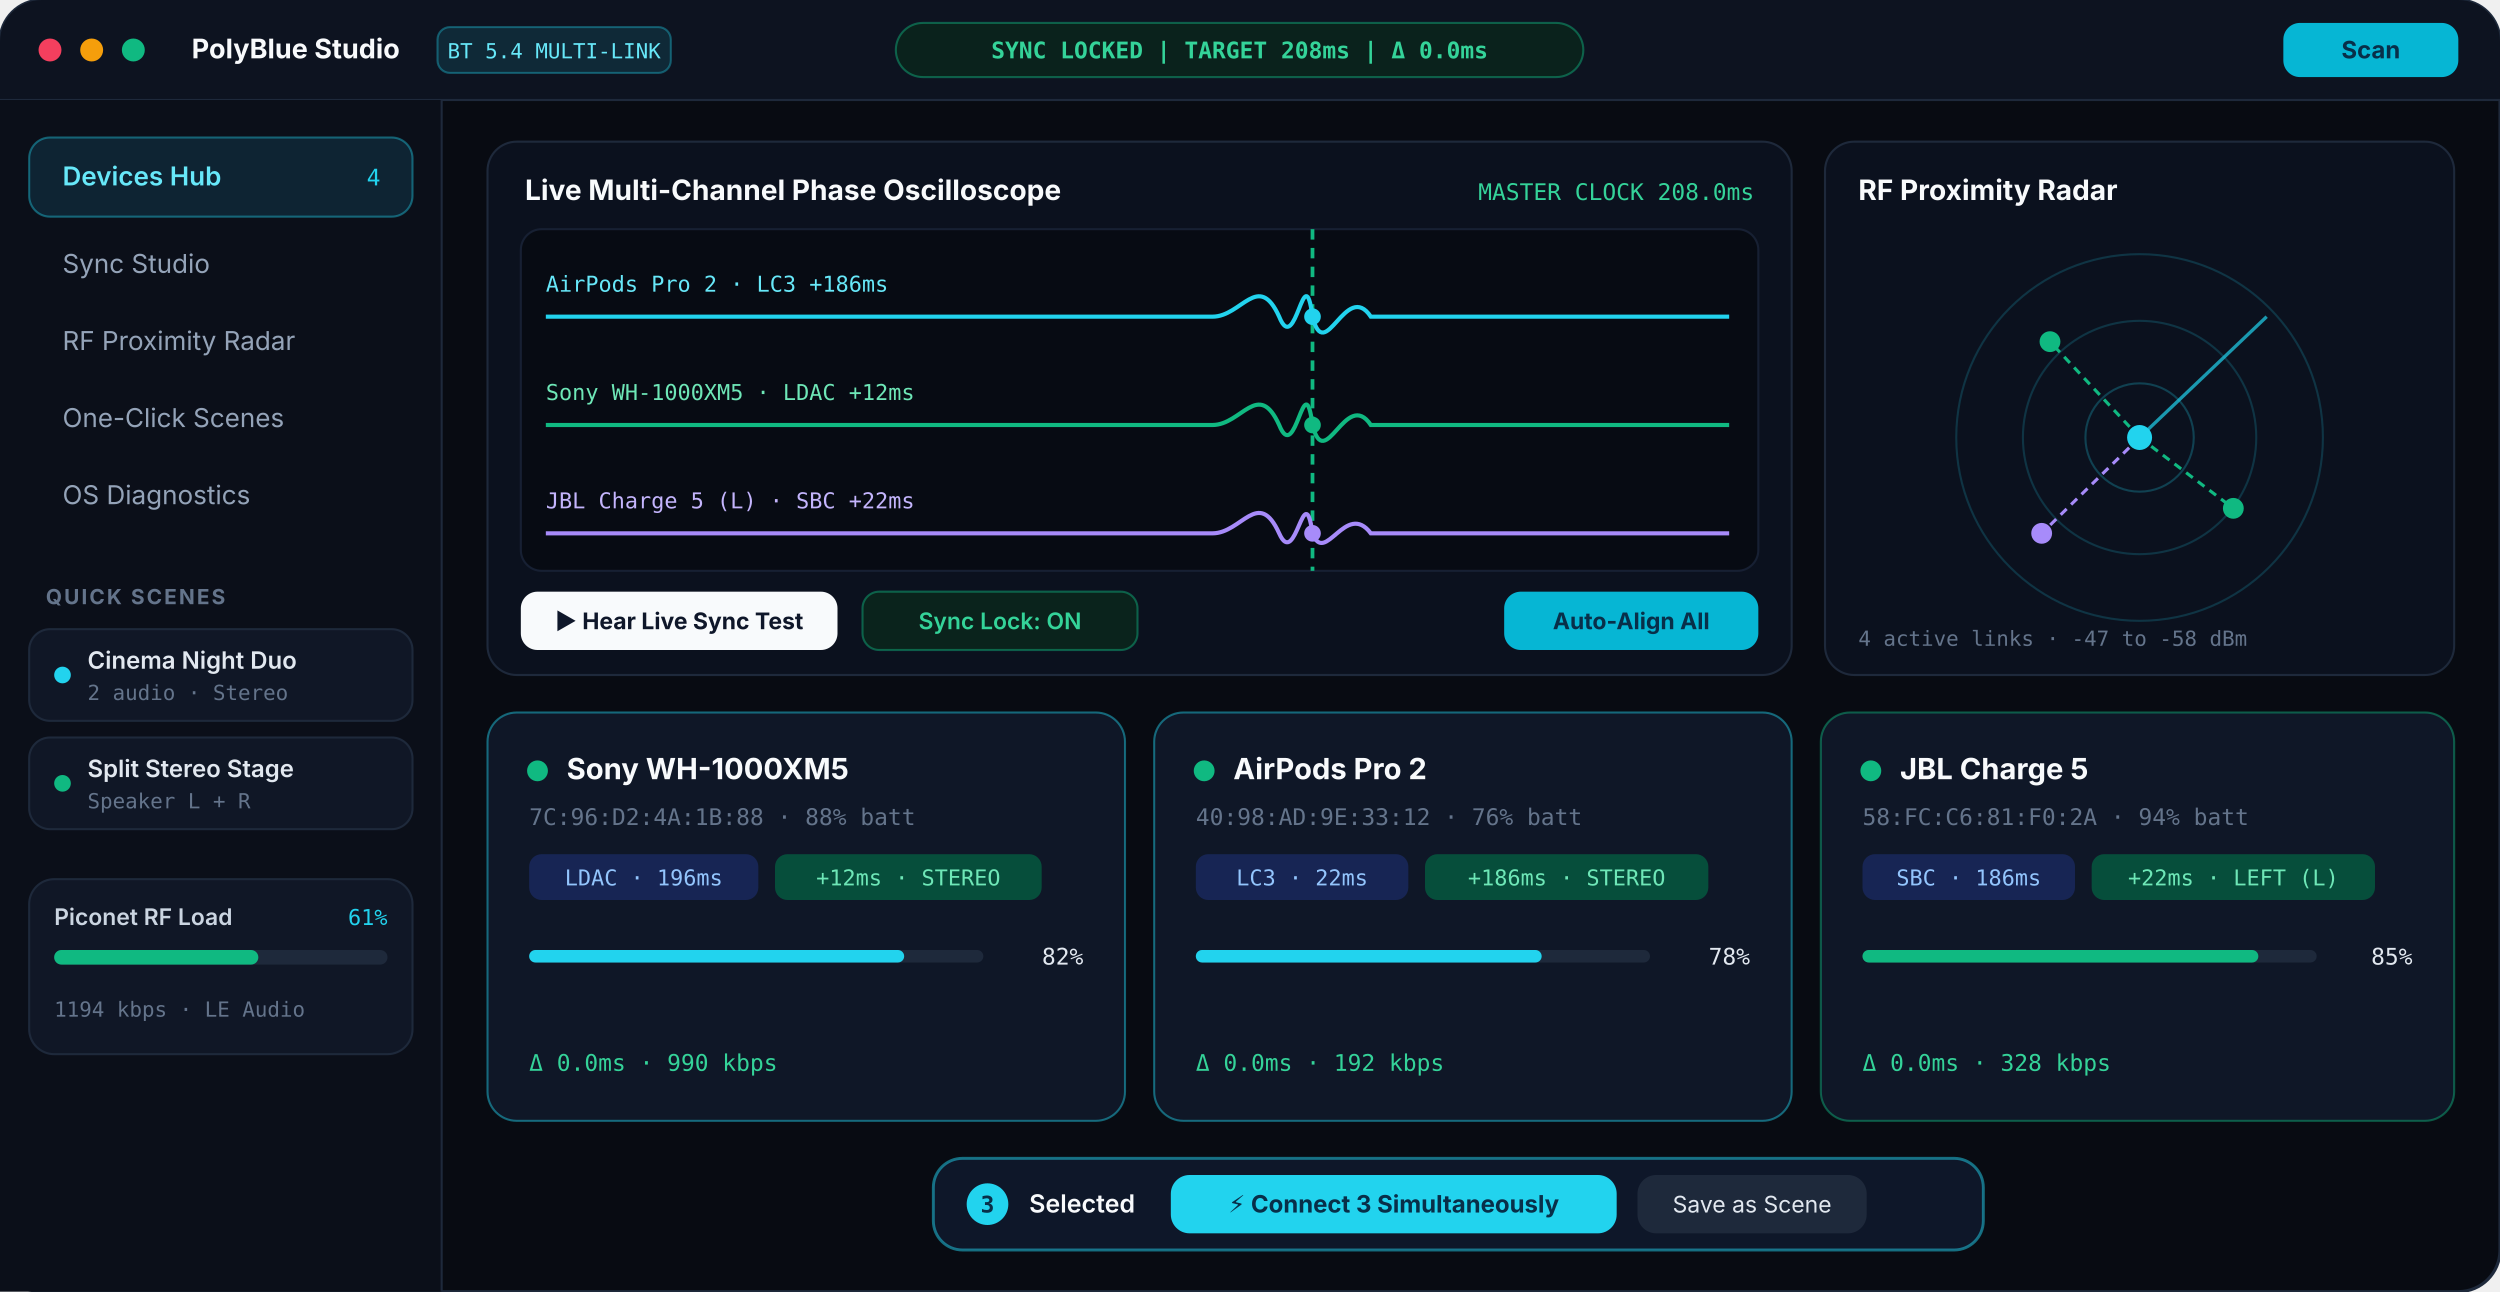
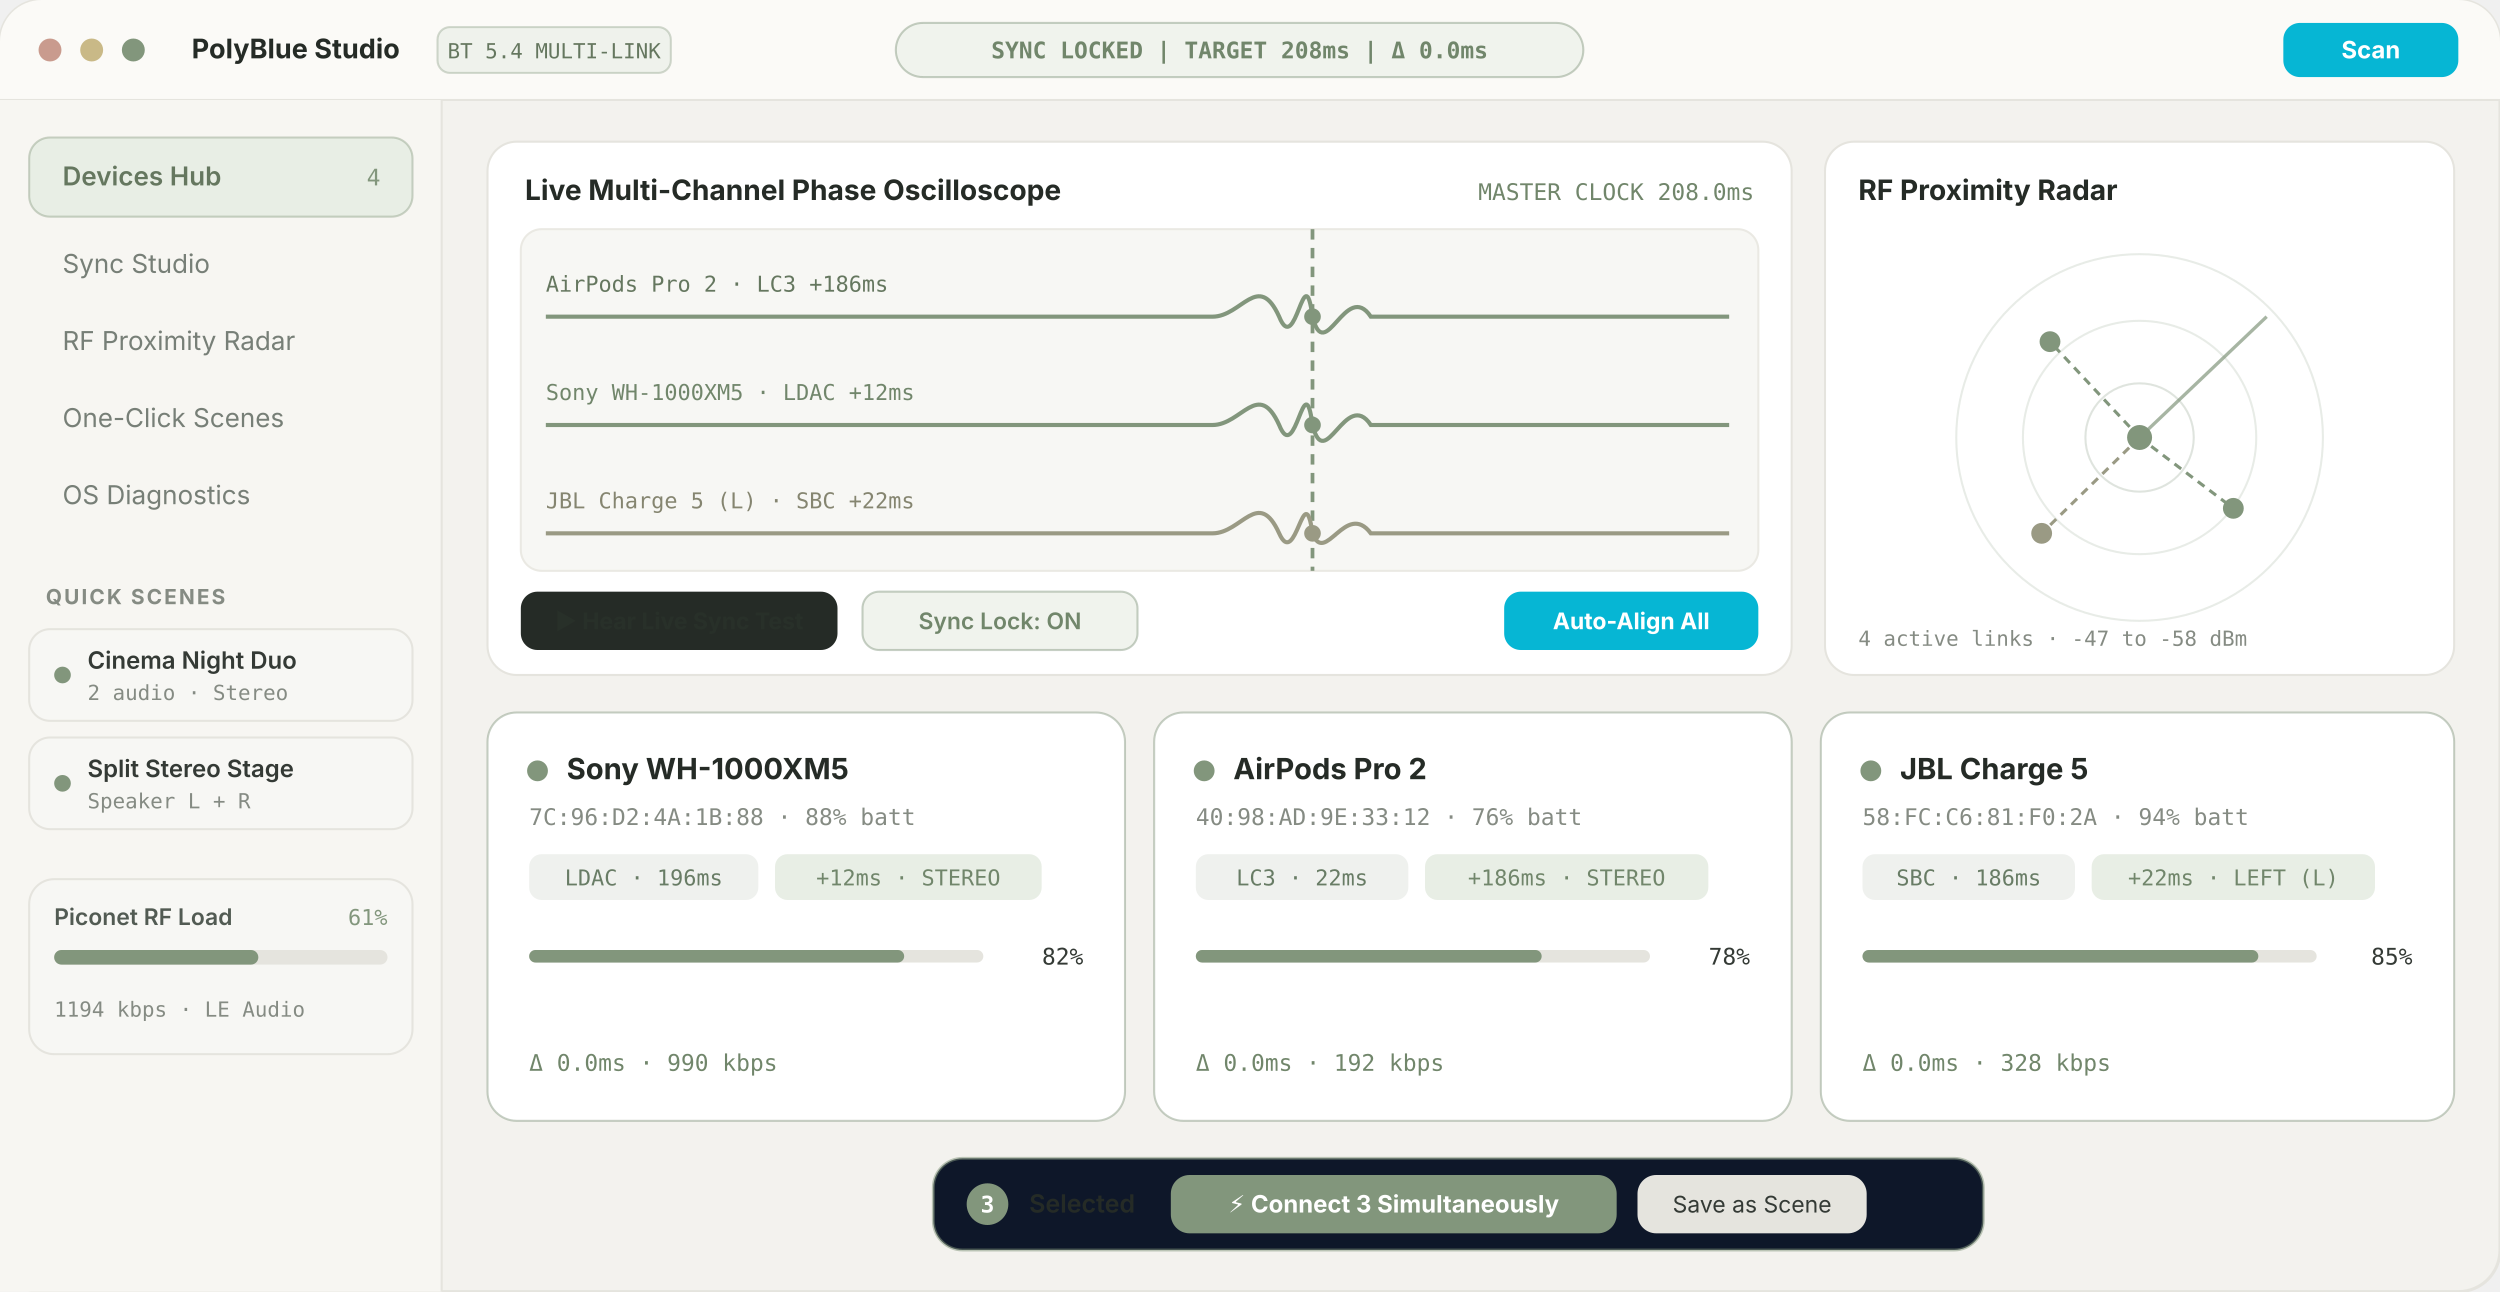
<svg xmlns="http://www.w3.org/2000/svg" viewBox="0 0 1200 620" width="1200" height="620" fill="none">
-   <rect width="1200" height="620" rx="20" fill="#080B12" stroke="#1E293B" stroke-width="1.5" />
-   <rect width="1200" height="48" rx="20" fill="#0D1320" />
-   <rect y="28" width="1200" height="20" fill="#0D1320" />
-   <line x1="0" y1="48" x2="1200" y2="48" stroke="#1E293B" />
-   <circle cx="24" cy="24" r="5.5" fill="#F43F5E" />
-   <circle cx="44" cy="24" r="5.5" fill="#F59E0B" />
-   <circle cx="64" cy="24" r="5.5" fill="#10B981" />
-   <text x="92" y="28" fill="#F8FAFC" font-family="Inter, sans-serif" font-size="13" font-weight="700">PolyBlue Studio</text>
-   <rect x="210" y="13" width="112" height="22" rx="6" fill="#0F2937" stroke="#22D3EE" stroke-opacity="0.35" />
-   <text x="266" y="28" text-anchor="middle" fill="#67E8F9" font-family="ui-monospace, monospace" font-size="10">BT 5.4 MULTI-LINK</text>
-   <rect x="430" y="11" width="330" height="26" rx="13" fill="#0A221C" stroke="#10B981" stroke-opacity="0.45" />
-   <text x="595" y="28" text-anchor="middle" fill="#34D399" font-family="ui-monospace, monospace" font-size="11" font-weight="600">SYNC LOCKED  |  TARGET 208ms  |  Δ 0.0ms</text>
+   <rect width="1200" height="620" rx="20" fill="#F3F2EE" stroke="#E5E4DE" stroke-width="1.5" />
+   <rect width="1200" height="48" rx="20" fill="#FBFAF7" />
+   <rect y="28" width="1200" height="20" fill="#FBFAF7" />
+   <line x1="0" y1="48" x2="1200" y2="48" stroke="#E5E4DE" />
+   <circle cx="24" cy="24" r="5.5" fill="#C99B8E" />
+   <circle cx="44" cy="24" r="5.5" fill="#C9B987" />
+   <circle cx="64" cy="24" r="5.5" fill="#82967C" />
+   <text x="92" y="28" fill="#252B26" font-family="Inter, sans-serif" font-size="13" font-weight="700">PolyBlue Studio</text>
+   <rect x="210" y="13" width="112" height="22" rx="6" fill="#EFF2EC" stroke="#82967C" stroke-opacity="0.35" />
+   <text x="266" y="28" text-anchor="middle" fill="#65775F" font-family="ui-monospace, monospace" font-size="10">BT 5.4 MULTI-LINK</text>
+   <rect x="430" y="11" width="330" height="26" rx="13" fill="#F0F3ED" stroke="#82967C" stroke-opacity="0.45" />
+   <text x="595" y="28" text-anchor="middle" fill="#71866B" font-family="ui-monospace, monospace" font-size="11" font-weight="600">SYNC LOCKED  |  TARGET 208ms  |  Δ 0.0ms</text>
  <rect x="1096" y="11" width="84" height="26" rx="8" fill="#06B6D4" />
-   <text x="1138" y="28" text-anchor="middle" fill="#082F49" font-family="Inter, sans-serif" font-size="11.5" font-weight="700">Scan</text>
-   <rect x="0" y="48" width="212" height="572" fill="#0B0F19" />
-   <line x1="212" y1="48" x2="212" y2="620" stroke="#1E293B" />
+   <text x="1138" y="28" text-anchor="middle" fill="#FFFFFF" font-family="Inter, sans-serif" font-size="11.5" font-weight="700">Scan</text>
+   <rect x="0" y="48" width="212" height="572" fill="#F7F6F2" />
+   <line x1="212" y1="48" x2="212" y2="620" stroke="#E5E4DE" />
  <g transform="translate(14, 66)" font-family="Inter, sans-serif" font-size="12.5">
-     <rect width="184" height="38" rx="10" fill="#0E2433" stroke="#22D3EE" stroke-opacity="0.4" />
-     <text x="16" y="23" fill="#67E8F9" font-weight="600">Devices Hub</text>
-     <text x="162" y="23" fill="#22D3EE" font-family="ui-monospace, monospace" font-size="11">4</text>
-     <text x="16" y="65" fill="#94A3B8">Sync Studio</text>
-     <text x="16" y="102" fill="#94A3B8">RF Proximity Radar</text>
-     <text x="16" y="139" fill="#94A3B8">One-Click Scenes</text>
-     <text x="16" y="176" fill="#94A3B8">OS Diagnostics</text>
-     <text x="8" y="224" fill="#64748B" font-size="10" font-weight="700" letter-spacing="1">QUICK SCENES</text>
-     <rect y="236" width="184" height="44" rx="10" fill="#101726" stroke="#1E293B" />
-     <circle cx="16" cy="258" r="4" fill="#22D3EE" />
-     <text x="28" y="255" fill="#E2E8F0" font-size="11.5" font-weight="600">Cinema Night Duo</text>
-     <text x="28" y="270" fill="#64748B" font-family="ui-monospace, monospace" font-size="10">2 audio · Stereo</text>
-     <rect y="288" width="184" height="44" rx="10" fill="#101726" stroke="#1E293B" />
-     <circle cx="16" cy="310" r="4" fill="#10B981" />
-     <text x="28" y="307" fill="#E2E8F0" font-size="11.5" font-weight="600">Split Stereo Stage</text>
-     <text x="28" y="322" fill="#64748B" font-family="ui-monospace, monospace" font-size="10">Speaker L + R</text>
-     <rect y="356" width="184" height="84" rx="12" fill="#101726" stroke="#1E293B" />
-     <text x="12" y="378" fill="#CBD5E1" font-size="11" font-weight="600">Piconet RF Load</text>
-     <text x="172" y="378" text-anchor="end" fill="#22D3EE" font-family="ui-monospace, monospace" font-size="10.5">61%</text>
-     <rect x="12" y="390" width="160" height="7" rx="3.5" fill="#1E293B" />
-     <rect x="12" y="390" width="98" height="7" rx="3.5" fill="#10B981" />
-     <text x="12" y="422" fill="#64748B" font-family="ui-monospace, monospace" font-size="10">1194 kbps · LE Audio</text>
+     <rect width="184" height="38" rx="10" fill="#E8EEE5" stroke="#82967C" stroke-opacity="0.4" />
+     <text x="16" y="23" fill="#65775F" font-weight="600">Devices Hub</text>
+     <text x="162" y="23" fill="#82967C" font-family="ui-monospace, monospace" font-size="11">4</text>
+     <text x="16" y="65" fill="#777F77">Sync Studio</text>
+     <text x="16" y="102" fill="#777F77">RF Proximity Radar</text>
+     <text x="16" y="139" fill="#777F77">One-Click Scenes</text>
+     <text x="16" y="176" fill="#777F77">OS Diagnostics</text>
+     <text x="8" y="224" fill="#858B83" font-size="10" font-weight="700" letter-spacing="1">QUICK SCENES</text>
+     <rect y="236" width="184" height="44" rx="10" fill="#F7F7F4" stroke="#E5E4DE" />
+     <circle cx="16" cy="258" r="4" fill="#82967C" />
+     <text x="28" y="255" fill="#343A35" font-size="11.5" font-weight="600">Cinema Night Duo</text>
+     <text x="28" y="270" fill="#858B83" font-family="ui-monospace, monospace" font-size="10">2 audio · Stereo</text>
+     <rect y="288" width="184" height="44" rx="10" fill="#F7F7F4" stroke="#E5E4DE" />
+     <circle cx="16" cy="310" r="4" fill="#82967C" />
+     <text x="28" y="307" fill="#343A35" font-size="11.5" font-weight="600">Split Stereo Stage</text>
+     <text x="28" y="322" fill="#858B83" font-family="ui-monospace, monospace" font-size="10">Speaker L + R</text>
+     <rect y="356" width="184" height="84" rx="12" fill="#F7F7F4" stroke="#E5E4DE" />
+     <text x="12" y="378" fill="#525B53" font-size="11" font-weight="600">Piconet RF Load</text>
+     <text x="172" y="378" text-anchor="end" fill="#82967C" font-family="ui-monospace, monospace" font-size="10.5">61%</text>
+     <rect x="12" y="390" width="160" height="7" rx="3.5" fill="#E5E4DE" />
+     <rect x="12" y="390" width="98" height="7" rx="3.5" fill="#82967C" />
+     <text x="12" y="422" fill="#858B83" font-family="ui-monospace, monospace" font-size="10">1194 kbps · LE Audio</text>
  </g>
  <g transform="translate(234, 68)">
-     <rect width="626" height="256" rx="14" fill="#0B111E" stroke="#1E293B" />
-     <text x="18" y="28" fill="#F8FAFC" font-family="Inter, sans-serif" font-size="13.5" font-weight="700">Live Multi-Channel Phase Oscilloscope</text>
-     <text x="608" y="28" text-anchor="end" fill="#34D399" font-family="ui-monospace, monospace" font-size="11">MASTER CLOCK 208.0ms</text>
-     <rect x="16" y="42" width="594" height="164" rx="10" fill="#070B13" stroke="#172033" />
-     <line x1="396" y1="42" x2="396" y2="206" stroke="#10B981" stroke-width="1.8" stroke-dasharray="5 4" />
-     <text x="28" y="72" fill="#67E8F9" font-family="ui-monospace, monospace" font-size="10.5">AirPods Pro 2 · LC3 +186ms</text>
-     <path d="M 28 84 L 348 84 C 362 84, 370 62, 380 84 C 388 104, 392 54, 396 84 C 402 108, 412 66, 424 84 L 596 84" stroke="#22D3EE" stroke-width="2" fill="none" />
-     <circle cx="396" cy="84" r="4" fill="#22D3EE" />
-     <text x="28" y="124" fill="#6EE7B7" font-family="ui-monospace, monospace" font-size="10.5">Sony WH-1000XM5 · LDAC +12ms</text>
-     <path d="M 28 136 L 348 136 C 362 136, 370 114, 380 136 C 388 156, 392 106, 396 136 C 402 160, 412 118, 424 136 L 596 136" stroke="#10B981" stroke-width="2" fill="none" />
-     <circle cx="396" cy="136" r="4" fill="#10B981" />
-     <text x="28" y="176" fill="#C4B5FD" font-family="ui-monospace, monospace" font-size="10.5">JBL Charge 5 (L) · SBC +22ms</text>
-     <path d="M 28 188 L 348 188 C 362 188, 370 166, 380 188 C 388 206, 392 160, 396 188 C 402 204, 412 172, 424 188 L 596 188" stroke="#A78BFA" stroke-width="2" fill="none" />
-     <circle cx="396" cy="188" r="4" fill="#A78BFA" />
-     <rect x="16" y="216" width="152" height="28" rx="8" fill="#F8FAFC" />
-     <text x="92" y="234" text-anchor="middle" fill="#0F172A" font-family="Inter, sans-serif" font-size="11" font-weight="700">▶ Hear Live Sync Test</text>
-     <rect x="180" y="216" width="132" height="28" rx="8" fill="#0A231C" stroke="#10B981" stroke-opacity="0.45" />
-     <text x="246" y="234" text-anchor="middle" fill="#34D399" font-family="Inter, sans-serif" font-size="11" font-weight="600">Sync Lock: ON</text>
+     <rect width="626" height="256" rx="14" fill="#FFFFFF" stroke="#E5E4DE" />
+     <text x="18" y="28" fill="#252B26" font-family="Inter, sans-serif" font-size="13.5" font-weight="700">Live Multi-Channel Phase Oscilloscope</text>
+     <text x="608" y="28" text-anchor="end" fill="#71866B" font-family="ui-monospace, monospace" font-size="11">MASTER CLOCK 208.0ms</text>
+     <rect x="16" y="42" width="594" height="164" rx="10" fill="#F7F7F4" stroke="#EAE9E3" />
+     <line x1="396" y1="42" x2="396" y2="206" stroke="#82967C" stroke-width="1.8" stroke-dasharray="5 4" />
+     <text x="28" y="72" fill="#65775F" font-family="ui-monospace, monospace" font-size="10.5">AirPods Pro 2 · LC3 +186ms</text>
+     <path d="M 28 84 L 348 84 C 362 84, 370 62, 380 84 C 388 104, 392 54, 396 84 C 402 108, 412 66, 424 84 L 596 84" stroke="#82967C" stroke-width="2" fill="none" />
+     <circle cx="396" cy="84" r="4" fill="#82967C" />
+     <text x="28" y="124" fill="#71866B" font-family="ui-monospace, monospace" font-size="10.5">Sony WH-1000XM5 · LDAC +12ms</text>
+     <path d="M 28 136 L 348 136 C 362 136, 370 114, 380 136 C 388 156, 392 106, 396 136 C 402 160, 412 118, 424 136 L 596 136" stroke="#82967C" stroke-width="2" fill="none" />
+     <circle cx="396" cy="136" r="4" fill="#82967C" />
+     <text x="28" y="176" fill="#858570" font-family="ui-monospace, monospace" font-size="10.5">JBL Charge 5 (L) · SBC +22ms</text>
+     <path d="M 28 188 L 348 188 C 362 188, 370 166, 380 188 C 388 206, 392 160, 396 188 C 402 204, 412 172, 424 188 L 596 188" stroke="#9A9A84" stroke-width="2" fill="none" />
+     <circle cx="396" cy="188" r="4" fill="#9A9A84" />
+     <rect x="16" y="216" width="152" height="28" rx="8" fill="#252B26" />
+     <text x="92" y="234" text-anchor="middle" fill="#283029" font-family="Inter, sans-serif" font-size="11" font-weight="700">▶ Hear Live Sync Test</text>
+     <rect x="180" y="216" width="132" height="28" rx="8" fill="#F0F3ED" stroke="#82967C" stroke-opacity="0.45" />
+     <text x="246" y="234" text-anchor="middle" fill="#71866B" font-family="Inter, sans-serif" font-size="11" font-weight="600">Sync Lock: ON</text>
    <rect x="488" y="216" width="122" height="28" rx="8" fill="#06B6D4" />
-     <text x="549" y="234" text-anchor="middle" fill="#082F49" font-family="Inter, sans-serif" font-size="11" font-weight="700">Auto-Align All</text>
+     <text x="549" y="234" text-anchor="middle" fill="#FFFFFF" font-family="Inter, sans-serif" font-size="11" font-weight="700">Auto-Align All</text>
  </g>
  <g transform="translate(876, 68)">
-     <rect width="302" height="256" rx="14" fill="#0B111E" stroke="#1E293B" />
-     <text x="16" y="28" fill="#F8FAFC" font-family="Inter, sans-serif" font-size="13.5" font-weight="700">RF Proximity Radar</text>
-     <circle cx="151" cy="142" r="88" stroke="#22D3EE" stroke-opacity="0.18" />
-     <circle cx="151" cy="142" r="56" stroke="#22D3EE" stroke-opacity="0.18" />
-     <circle cx="151" cy="142" r="26" stroke="#22D3EE" stroke-opacity="0.25" />
-     <line x1="151" y1="142" x2="212" y2="84" stroke="#22D3EE" stroke-opacity="0.7" stroke-width="1.6" />
-     <line x1="151" y1="142" x2="108" y2="96" stroke="#10B981" stroke-width="1.5" stroke-dasharray="4 3" />
-     <line x1="151" y1="142" x2="196" y2="176" stroke="#10B981" stroke-width="1.5" stroke-dasharray="4 3" />
-     <line x1="151" y1="142" x2="104" y2="188" stroke="#A78BFA" stroke-width="1.5" stroke-dasharray="4 3" />
-     <circle cx="151" cy="142" r="6" fill="#22D3EE" />
-     <circle cx="108" cy="96" r="5" fill="#10B981" />
-     <circle cx="196" cy="176" r="5" fill="#10B981" />
-     <circle cx="104" cy="188" r="5" fill="#A78BFA" />
-     <text x="16" y="242" fill="#64748B" font-family="ui-monospace, monospace" font-size="10">4 active links · -47 to -58 dBm</text>
+     <rect width="302" height="256" rx="14" fill="#FFFFFF" stroke="#E5E4DE" />
+     <text x="16" y="28" fill="#252B26" font-family="Inter, sans-serif" font-size="13.5" font-weight="700">RF Proximity Radar</text>
+     <circle cx="151" cy="142" r="88" stroke="#82967C" stroke-opacity="0.18" />
+     <circle cx="151" cy="142" r="56" stroke="#82967C" stroke-opacity="0.18" />
+     <circle cx="151" cy="142" r="26" stroke="#82967C" stroke-opacity="0.25" />
+     <line x1="151" y1="142" x2="212" y2="84" stroke="#82967C" stroke-opacity="0.7" stroke-width="1.6" />
+     <line x1="151" y1="142" x2="108" y2="96" stroke="#82967C" stroke-width="1.5" stroke-dasharray="4 3" />
+     <line x1="151" y1="142" x2="196" y2="176" stroke="#82967C" stroke-width="1.5" stroke-dasharray="4 3" />
+     <line x1="151" y1="142" x2="104" y2="188" stroke="#9A9A84" stroke-width="1.5" stroke-dasharray="4 3" />
+     <circle cx="151" cy="142" r="6" fill="#82967C" />
+     <circle cx="108" cy="96" r="5" fill="#82967C" />
+     <circle cx="196" cy="176" r="5" fill="#82967C" />
+     <circle cx="104" cy="188" r="5" fill="#9A9A84" />
+     <text x="16" y="242" fill="#858B83" font-family="ui-monospace, monospace" font-size="10">4 active links · -47 to -58 dBm</text>
  </g>
  <g transform="translate(234, 342)" font-family="Inter, sans-serif">
-     <rect width="306" height="196" rx="14" fill="#0F1727" stroke="#22D3EE" stroke-opacity="0.45" />
-     <circle cx="24" cy="28" r="5" fill="#10B981" />
-     <text x="38" y="32" fill="#F8FAFC" font-size="14" font-weight="700">Sony WH-1000XM5</text>
-     <text x="20" y="54" fill="#64748B" font-family="ui-monospace, monospace" font-size="11">7C:96:D2:4A:1B:88 · 88% batt</text>
-     <rect x="20" y="68" width="110" height="22" rx="6" fill="#172554" />
-     <text x="75" y="83" text-anchor="middle" fill="#93C5FD" font-family="ui-monospace, monospace" font-size="10.5">LDAC · 196ms</text>
-     <rect x="138" y="68" width="128" height="22" rx="6" fill="#064E3B" />
-     <text x="202" y="83" text-anchor="middle" fill="#6EE7B7" font-family="ui-monospace, monospace" font-size="10.5">+12ms · STEREO</text>
-     <rect x="20" y="114" width="218" height="6" rx="3" fill="#1E293B" />
-     <rect x="20" y="114" width="180" height="6" rx="3" fill="#22D3EE" />
-     <text x="286" y="121" text-anchor="end" fill="#E2E8F0" font-family="ui-monospace, monospace" font-size="11">82%</text>
-     <text x="20" y="172" fill="#34D399" font-family="ui-monospace, monospace" font-size="11">Δ 0.0ms · 990 kbps</text>
+     <rect width="306" height="196" rx="14" fill="#FFFFFF" stroke="#82967C" stroke-opacity="0.45" />
+     <circle cx="24" cy="28" r="5" fill="#82967C" />
+     <text x="38" y="32" fill="#252B26" font-size="14" font-weight="700">Sony WH-1000XM5</text>
+     <text x="20" y="54" fill="#858B83" font-family="ui-monospace, monospace" font-size="11">7C:96:D2:4A:1B:88 · 88% batt</text>
+     <rect x="20" y="68" width="110" height="22" rx="6" fill="#EFF1EE" />
+     <text x="75" y="83" text-anchor="middle" fill="#687C65" font-family="ui-monospace, monospace" font-size="10.5">LDAC · 196ms</text>
+     <rect x="138" y="68" width="128" height="22" rx="6" fill="#E8EEE5" />
+     <text x="202" y="83" text-anchor="middle" fill="#71866B" font-family="ui-monospace, monospace" font-size="10.5">+12ms · STEREO</text>
+     <rect x="20" y="114" width="218" height="6" rx="3" fill="#E5E4DE" />
+     <rect x="20" y="114" width="180" height="6" rx="3" fill="#82967C" />
+     <text x="286" y="121" text-anchor="end" fill="#343A35" font-family="ui-monospace, monospace" font-size="11">82%</text>
+     <text x="20" y="172" fill="#71866B" font-family="ui-monospace, monospace" font-size="11">Δ 0.0ms · 990 kbps</text>
    <g transform="translate(320, 0)">
-       <rect width="306" height="196" rx="14" fill="#0F1727" stroke="#22D3EE" stroke-opacity="0.45" />
-       <circle cx="24" cy="28" r="5" fill="#10B981" />
-       <text x="38" y="32" fill="#F8FAFC" font-size="14" font-weight="700">AirPods Pro 2</text>
-       <text x="20" y="54" fill="#64748B" font-family="ui-monospace, monospace" font-size="11">40:98:AD:9E:33:12 · 76% batt</text>
-       <rect x="20" y="68" width="102" height="22" rx="6" fill="#172554" />
-       <text x="71" y="83" text-anchor="middle" fill="#93C5FD" font-family="ui-monospace, monospace" font-size="10.5">LC3 · 22ms</text>
-       <rect x="130" y="68" width="136" height="22" rx="6" fill="#064E3B" />
-       <text x="198" y="83" text-anchor="middle" fill="#6EE7B7" font-family="ui-monospace, monospace" font-size="10.5">+186ms · STEREO</text>
-       <rect x="20" y="114" width="218" height="6" rx="3" fill="#1E293B" />
-       <rect x="20" y="114" width="166" height="6" rx="3" fill="#22D3EE" />
-       <text x="286" y="121" text-anchor="end" fill="#E2E8F0" font-family="ui-monospace, monospace" font-size="11">78%</text>
-       <text x="20" y="172" fill="#34D399" font-family="ui-monospace, monospace" font-size="11">Δ 0.0ms · 192 kbps</text>
+       <rect width="306" height="196" rx="14" fill="#FFFFFF" stroke="#82967C" stroke-opacity="0.45" />
+       <circle cx="24" cy="28" r="5" fill="#82967C" />
+       <text x="38" y="32" fill="#252B26" font-size="14" font-weight="700">AirPods Pro 2</text>
+       <text x="20" y="54" fill="#858B83" font-family="ui-monospace, monospace" font-size="11">40:98:AD:9E:33:12 · 76% batt</text>
+       <rect x="20" y="68" width="102" height="22" rx="6" fill="#EFF1EE" />
+       <text x="71" y="83" text-anchor="middle" fill="#687C65" font-family="ui-monospace, monospace" font-size="10.5">LC3 · 22ms</text>
+       <rect x="130" y="68" width="136" height="22" rx="6" fill="#E8EEE5" />
+       <text x="198" y="83" text-anchor="middle" fill="#71866B" font-family="ui-monospace, monospace" font-size="10.5">+186ms · STEREO</text>
+       <rect x="20" y="114" width="218" height="6" rx="3" fill="#E5E4DE" />
+       <rect x="20" y="114" width="166" height="6" rx="3" fill="#82967C" />
+       <text x="286" y="121" text-anchor="end" fill="#343A35" font-family="ui-monospace, monospace" font-size="11">78%</text>
+       <text x="20" y="172" fill="#71866B" font-family="ui-monospace, monospace" font-size="11">Δ 0.0ms · 192 kbps</text>
    </g>
    <g transform="translate(640, 0)">
-       <rect width="304" height="196" rx="14" fill="#0F1727" stroke="#10B981" stroke-opacity="0.45" />
-       <circle cx="24" cy="28" r="5" fill="#10B981" />
-       <text x="38" y="32" fill="#F8FAFC" font-size="14" font-weight="700">JBL Charge 5</text>
-       <text x="20" y="54" fill="#64748B" font-family="ui-monospace, monospace" font-size="11">58:FC:C6:81:F0:2A · 94% batt</text>
-       <rect x="20" y="68" width="102" height="22" rx="6" fill="#172554" />
-       <text x="71" y="83" text-anchor="middle" fill="#93C5FD" font-family="ui-monospace, monospace" font-size="10.5">SBC · 186ms</text>
-       <rect x="130" y="68" width="136" height="22" rx="6" fill="#064E3B" />
-       <text x="198" y="83" text-anchor="middle" fill="#6EE7B7" font-family="ui-monospace, monospace" font-size="10.5">+22ms · LEFT (L)</text>
-       <rect x="20" y="114" width="218" height="6" rx="3" fill="#1E293B" />
-       <rect x="20" y="114" width="190" height="6" rx="3" fill="#10B981" />
-       <text x="284" y="121" text-anchor="end" fill="#E2E8F0" font-family="ui-monospace, monospace" font-size="11">85%</text>
-       <text x="20" y="172" fill="#34D399" font-family="ui-monospace, monospace" font-size="11">Δ 0.0ms · 328 kbps</text>
+       <rect width="304" height="196" rx="14" fill="#FFFFFF" stroke="#82967C" stroke-opacity="0.45" />
+       <circle cx="24" cy="28" r="5" fill="#82967C" />
+       <text x="38" y="32" fill="#252B26" font-size="14" font-weight="700">JBL Charge 5</text>
+       <text x="20" y="54" fill="#858B83" font-family="ui-monospace, monospace" font-size="11">58:FC:C6:81:F0:2A · 94% batt</text>
+       <rect x="20" y="68" width="102" height="22" rx="6" fill="#EFF1EE" />
+       <text x="71" y="83" text-anchor="middle" fill="#687C65" font-family="ui-monospace, monospace" font-size="10.5">SBC · 186ms</text>
+       <rect x="130" y="68" width="136" height="22" rx="6" fill="#E8EEE5" />
+       <text x="198" y="83" text-anchor="middle" fill="#71866B" font-family="ui-monospace, monospace" font-size="10.5">+22ms · LEFT (L)</text>
+       <rect x="20" y="114" width="218" height="6" rx="3" fill="#E5E4DE" />
+       <rect x="20" y="114" width="190" height="6" rx="3" fill="#82967C" />
+       <text x="284" y="121" text-anchor="end" fill="#343A35" font-family="ui-monospace, monospace" font-size="11">85%</text>
+       <text x="20" y="172" fill="#71866B" font-family="ui-monospace, monospace" font-size="11">Δ 0.0ms · 328 kbps</text>
    </g>
  </g>
-   <rect x="448" y="556" width="504" height="44" rx="14" fill="#0E1729" stroke="#22D3EE" stroke-opacity="0.5" stroke-width="1.4" />
-   <circle cx="474" cy="578" r="10" fill="#22D3EE" />
-   <text x="474" y="582" text-anchor="middle" fill="#082F49" font-family="ui-monospace, monospace" font-size="11" font-weight="800">3</text>
-   <text x="494" y="582" fill="#F8FAFC" font-family="Inter, sans-serif" font-size="12" font-weight="600">Selected</text>
-   <rect x="562" y="564" width="214" height="28" rx="9" fill="#22D3EE" />
-   <text x="669" y="582" text-anchor="middle" fill="#082F49" font-family="Inter, sans-serif" font-size="11.5" font-weight="700">⚡ Connect 3 Simultaneously</text>
-   <rect x="786" y="564" width="110" height="28" rx="9" fill="#1E293B" />
-   <text x="841" y="582" text-anchor="middle" fill="#E2E8F0" font-family="Inter, sans-serif" font-size="11">Save as Scene</text>
+   <rect x="448" y="556" width="504" height="44" rx="14" fill="#0E1729" stroke="#82967C" stroke-opacity="0.5" stroke-width="1.4" />
+   <circle cx="474" cy="578" r="10" fill="#82967C" />
+   <text x="474" y="582" text-anchor="middle" fill="#FFFFFF" font-family="ui-monospace, monospace" font-size="11" font-weight="800">3</text>
+   <text x="494" y="582" fill="#252B26" font-family="Inter, sans-serif" font-size="12" font-weight="600">Selected</text>
+   <rect x="562" y="564" width="214" height="28" rx="9" fill="#82967C" />
+   <text x="669" y="582" text-anchor="middle" fill="#FFFFFF" font-family="Inter, sans-serif" font-size="11.5" font-weight="700">⚡ Connect 3 Simultaneously</text>
+   <rect x="786" y="564" width="110" height="28" rx="9" fill="#E5E4DE" />
+   <text x="841" y="582" text-anchor="middle" fill="#343A35" font-family="Inter, sans-serif" font-size="11">Save as Scene</text>
</svg>
